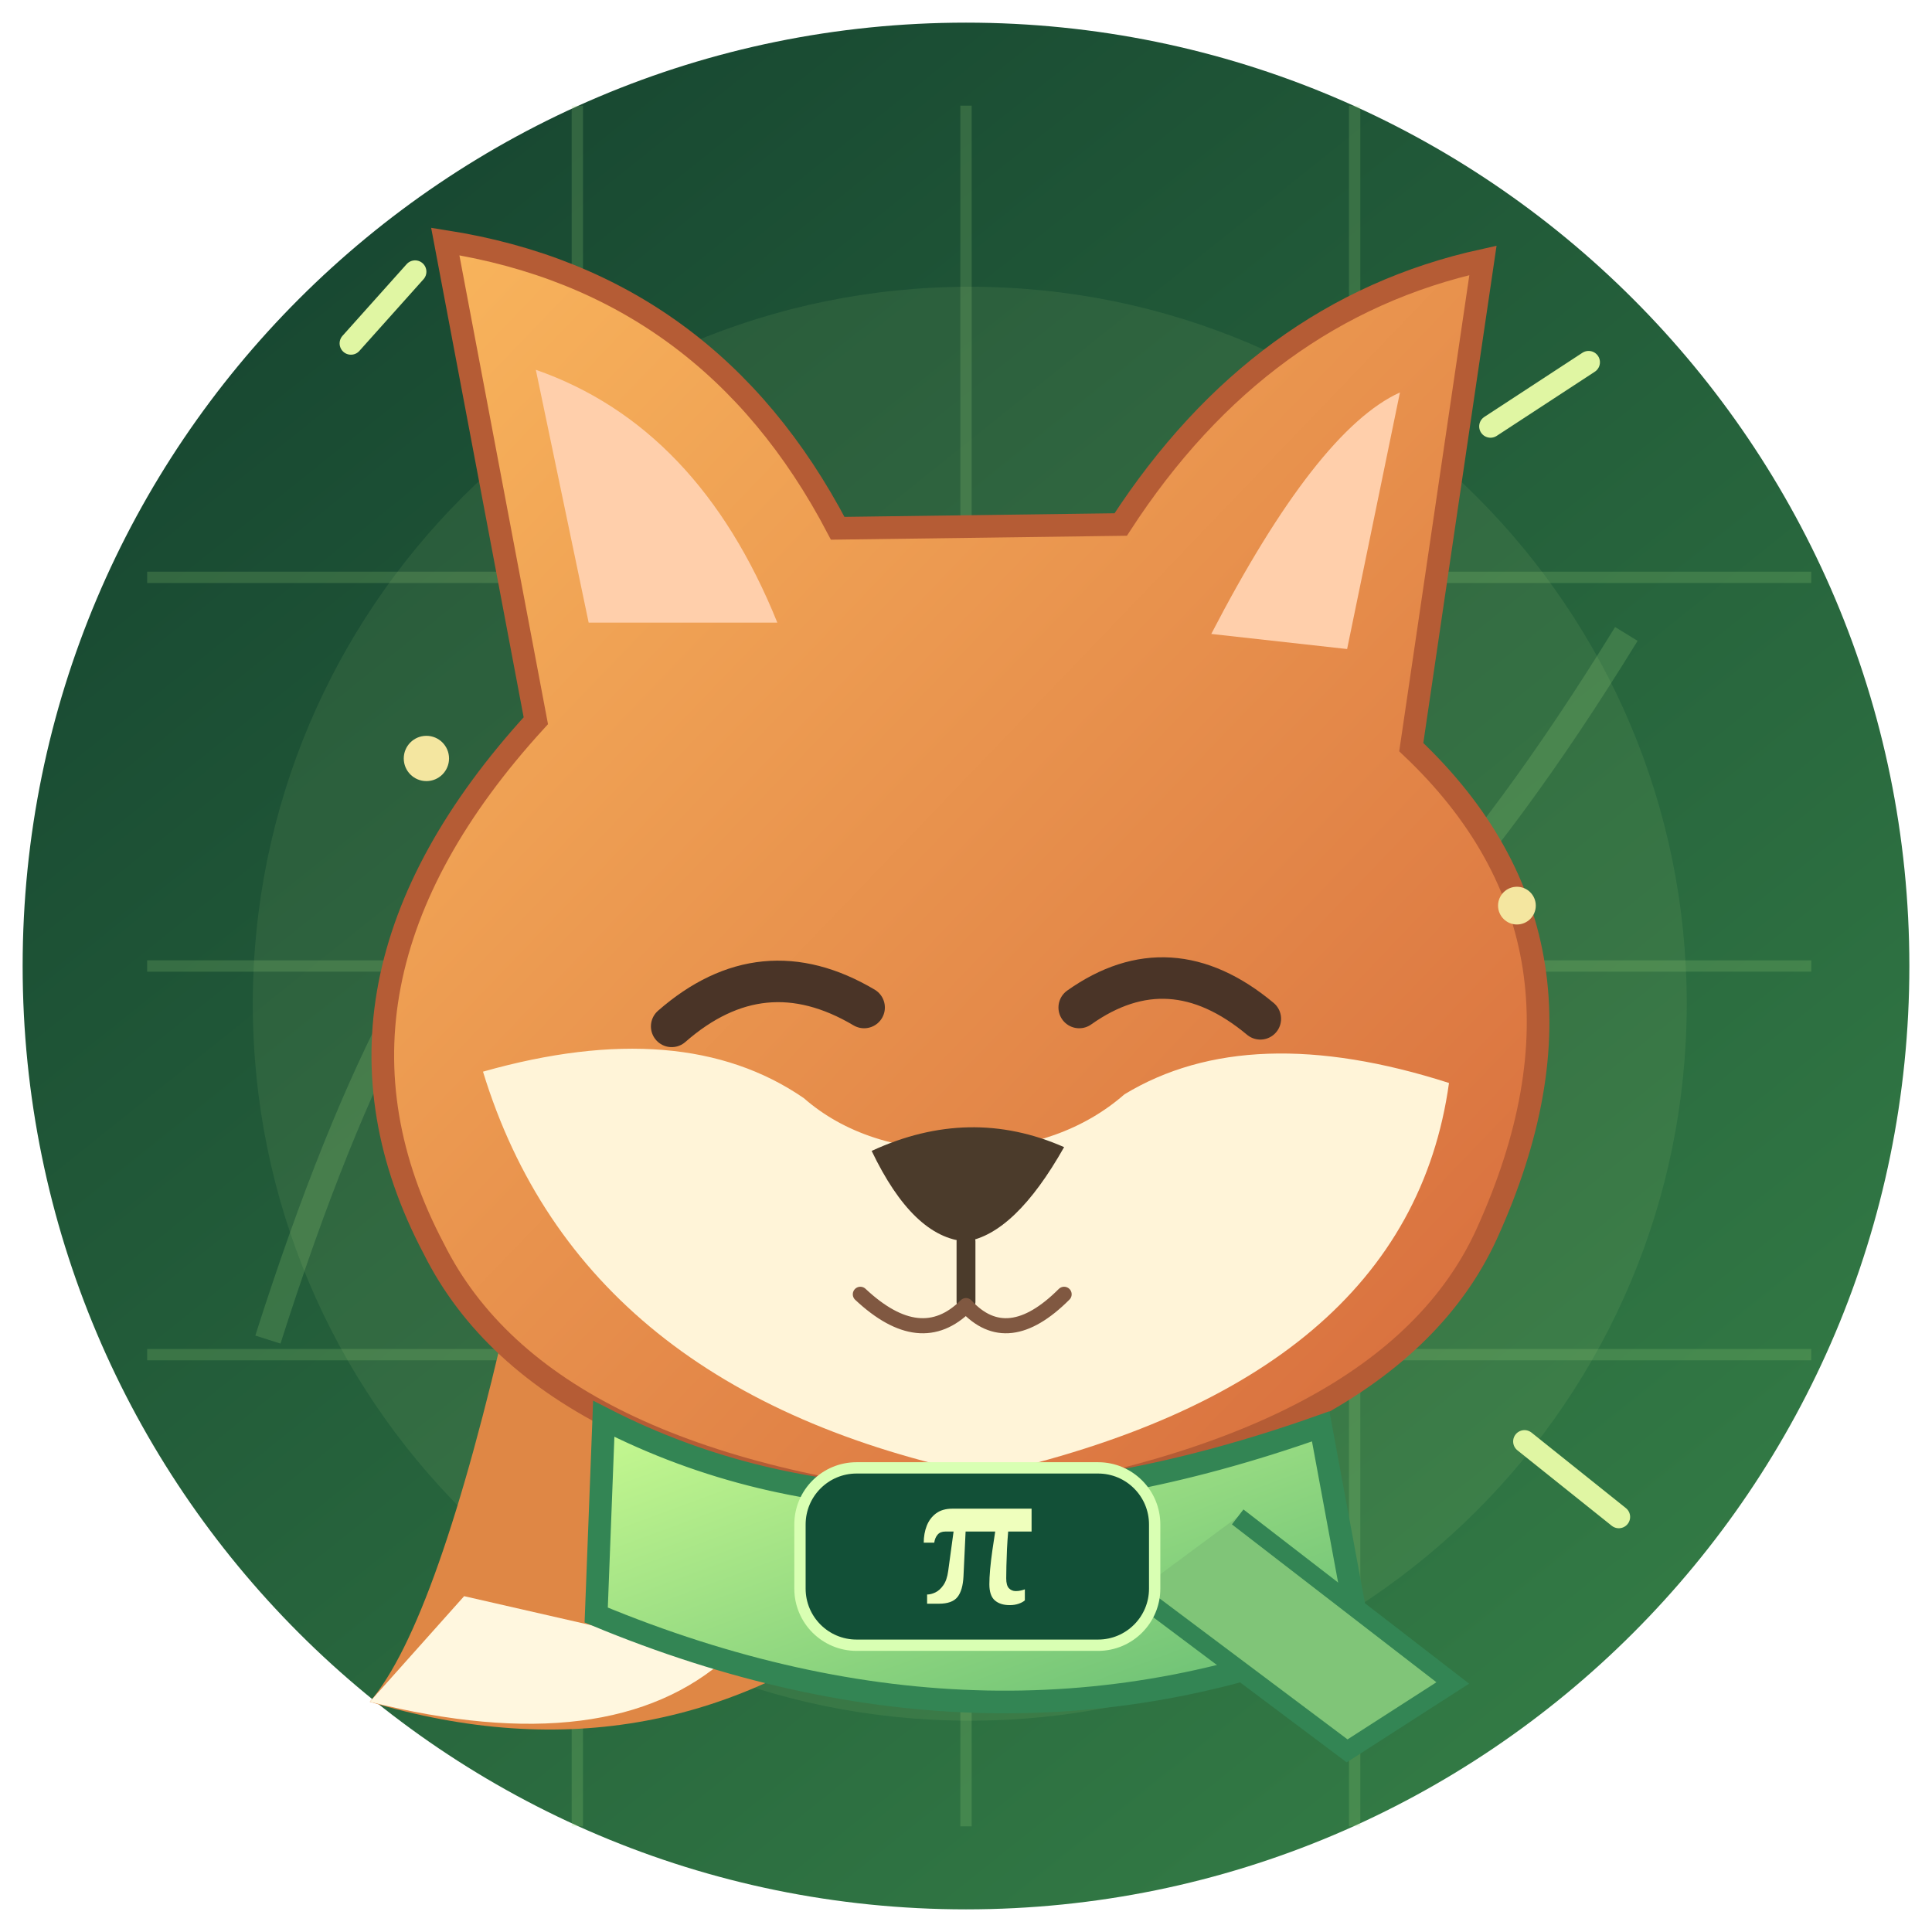
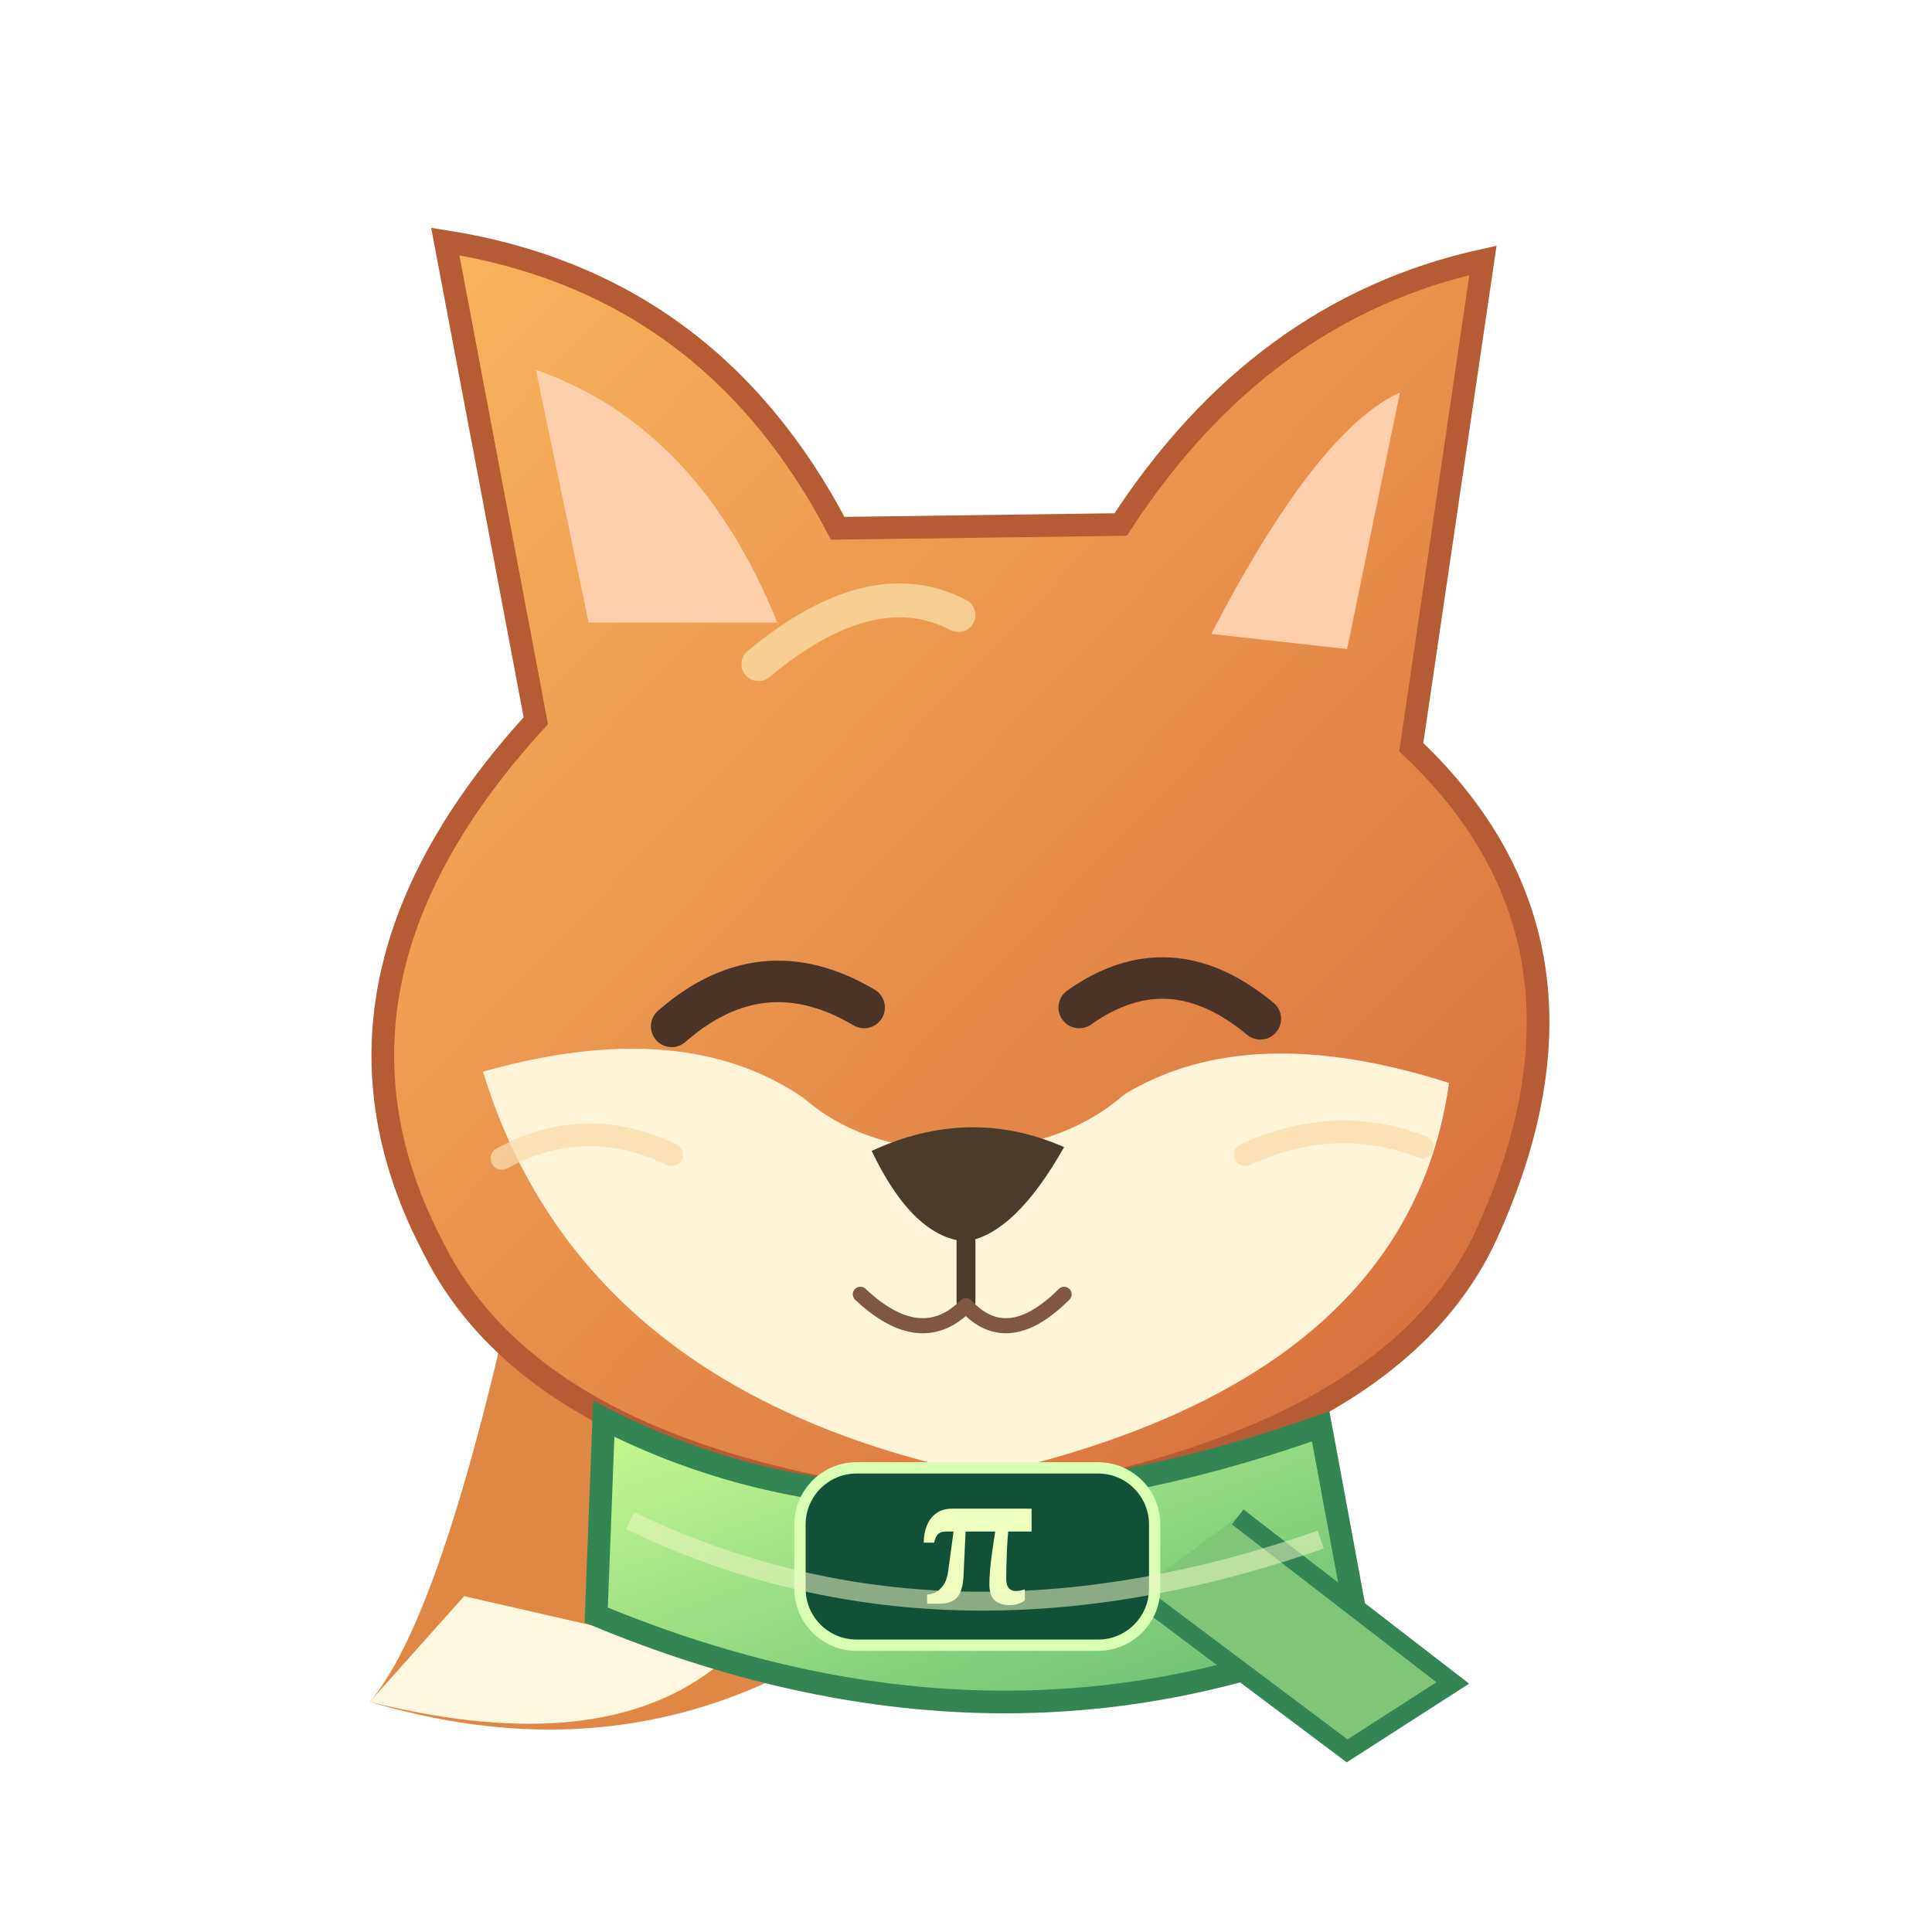
<svg xmlns="http://www.w3.org/2000/svg" viewBox="0 0 512 512" role="img" aria-label="Pi-Fuchs: grüner, mathematischer Fuchs">
  <defs>
    <linearGradient id="bg" x2=".8" y2="1">
      <stop stop-color="#133f2e" />
      <stop offset="1" stop-color="#347d46" />
    </linearGradient>
    <linearGradient id="fur" x2=".9" y2=".95">
      <stop stop-color="#f9b65d" />
      <stop offset="1" stop-color="#d86f3e" />
    </linearGradient>
    <linearGradient id="scarf" x2="1" y2="1">
      <stop stop-color="#c8fa91" />
      <stop offset="1" stop-color="#62ba72" />
    </linearGradient>
  </defs>
-   <circle cx="256" cy="256" r="250" fill="url(#bg)" />
-   <g fill="none" stroke="#a6df82" opacity=".19" stroke-width="3">
-     <path d="M39 153H480M39 256H480M39 359H480M153 28V484M256 28V484M359 28V484" />
-     <path d="M71 355Q142 132 225 250T431 168" stroke-width="7" />
-   </g>
-   <circle cx="257" cy="266" r="190" fill="#bde38a" opacity=".09" />
  <path d="M135 346Q116 430 98 451Q175 474 237 425L253 342" fill="#df8745" />
  <path d="M123 423L98 451Q162 467 193 439Z" fill="#fff7df" />
  <path d="M142 191L118 64Q188 75 222 140L297 139Q334 82 393 69L374 198Q429 250 394 327Q368 384 257 400Q144 389 115 331Q78 261 142 191Z" fill="url(#fur)" stroke="#b55c35" stroke-width="6" />
  <path d="M156 165L142 98Q185 113 206 165Z M321 168Q349 114 371 104L357 172Z" fill="#ffcfab" />
  <path d="M128 284Q181 269 213 291Q229 305 256 305Q282 304 298 290Q331 270 384 287Q373 366 261 391Q154 369 128 284Z" fill="#fff4d8" />
  <path d="M178 272Q202 251 229 267" fill="none" stroke="#4a3427" stroke-linecap="round" stroke-width="11" />
  <path d="M286 267Q310 250 334 270" fill="none" stroke="#4a3427" stroke-linecap="round" stroke-width="11" />
  <path d="M231 305Q257 293 282 304Q269 327 256 329Q242 328 231 305Z" fill="#4b3b2b" />
  <path d="M256 329V345" stroke="#4b3b2b" stroke-width="5" stroke-linecap="round" />
  <path d="M256 346Q244 358 228 343M256 346Q267 358 282 343" fill="none" stroke="#805841" stroke-width="4" stroke-linecap="round" />
  <path d="M160 376Q240 417 350 378L360 432Q264 472 158 428Z" fill="url(#scarf)" stroke="#338554" stroke-width="6" />
  <path d="M328 402L385 446L357 464L301 422" fill="#80c578" stroke="#338554" stroke-width="5" />
  <rect x="212" y="389" width="94" height="47" rx="15" fill="#125037" stroke="#d9ffb3" stroke-width="3" />
  <text x="259" y="425" font-family="Georgia,serif" font-weight="bold" font-size="47" text-anchor="middle" fill="#efffbd">π</text>
-   <path d="M93 91L110 72M395 113L421 96M404 382L429 402" stroke="#e0f6a3" stroke-width="6" stroke-linecap="round" />
-   <circle cx="113" cy="201" r="6" fill="#f4e6a0" />
-   <circle cx="402" cy="240" r="5" fill="#f4e6a0" />
+   <path d="M133 307Q155 295 178 306M330 306Q354 295 377 304" fill="none" stroke="#f9dba9" stroke-width="6" stroke-linecap="round" opacity=".75" />
+   <path d="M201 176Q231 151 254 163" fill="none" stroke="#fff0bc" stroke-width="9" stroke-linecap="round" opacity=".6" />
+   <path d="M167 403Q250 443 350 408" fill="none" stroke="#edf5c2" stroke-width="5" opacity=".55" />
</svg>
